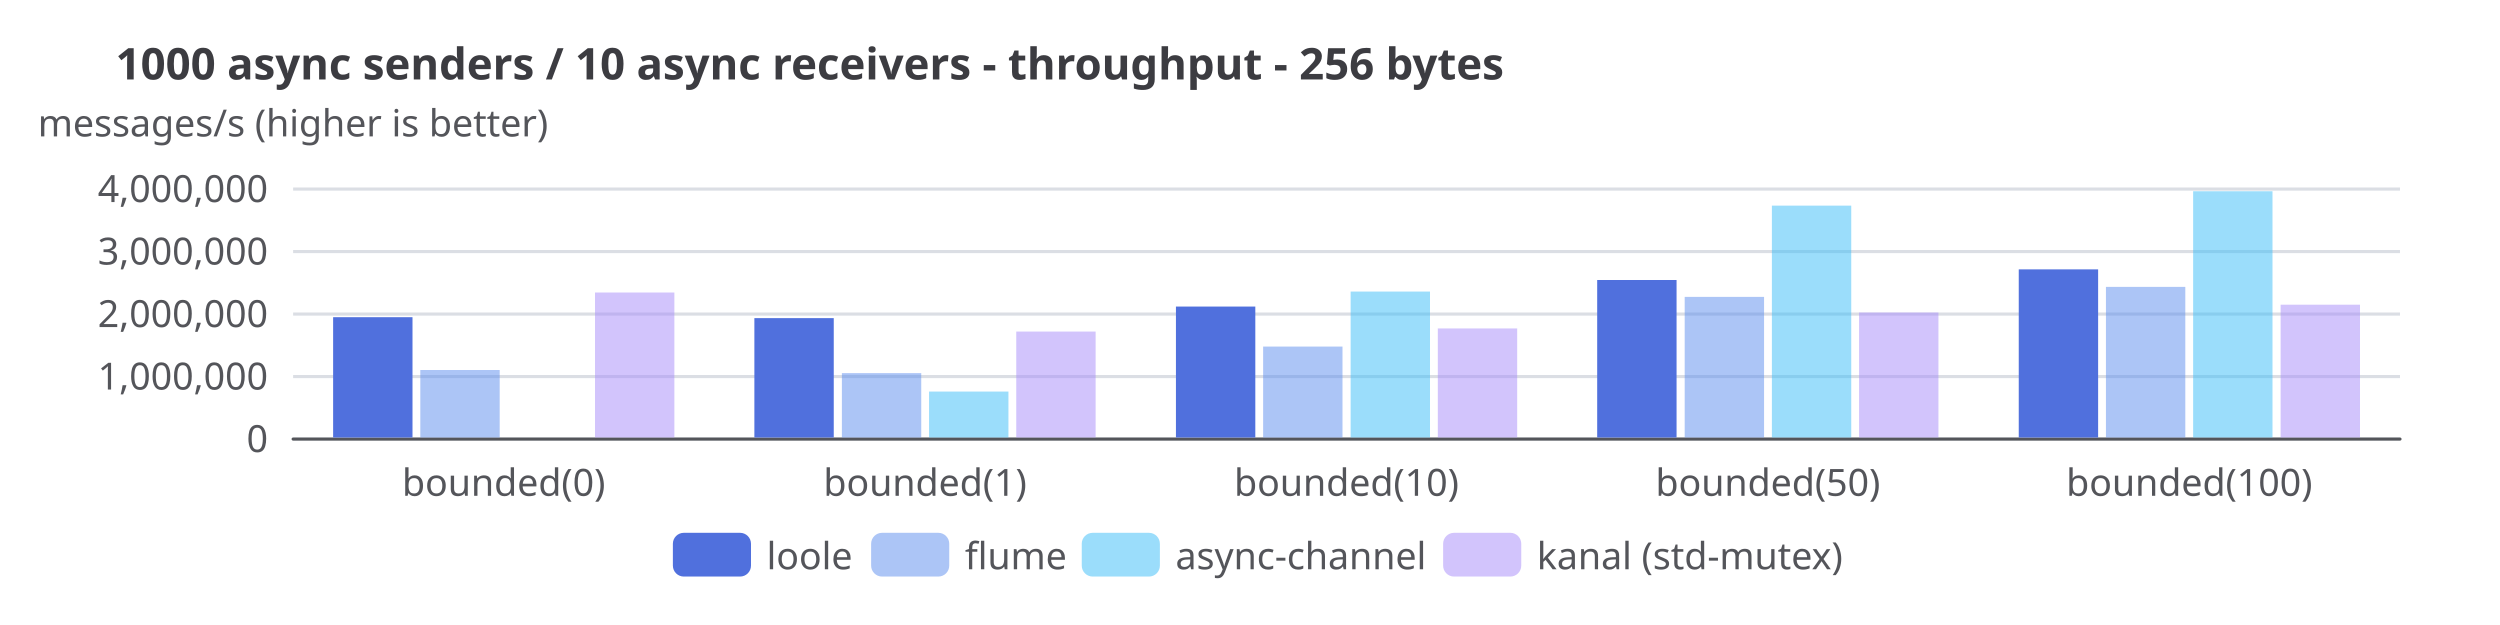
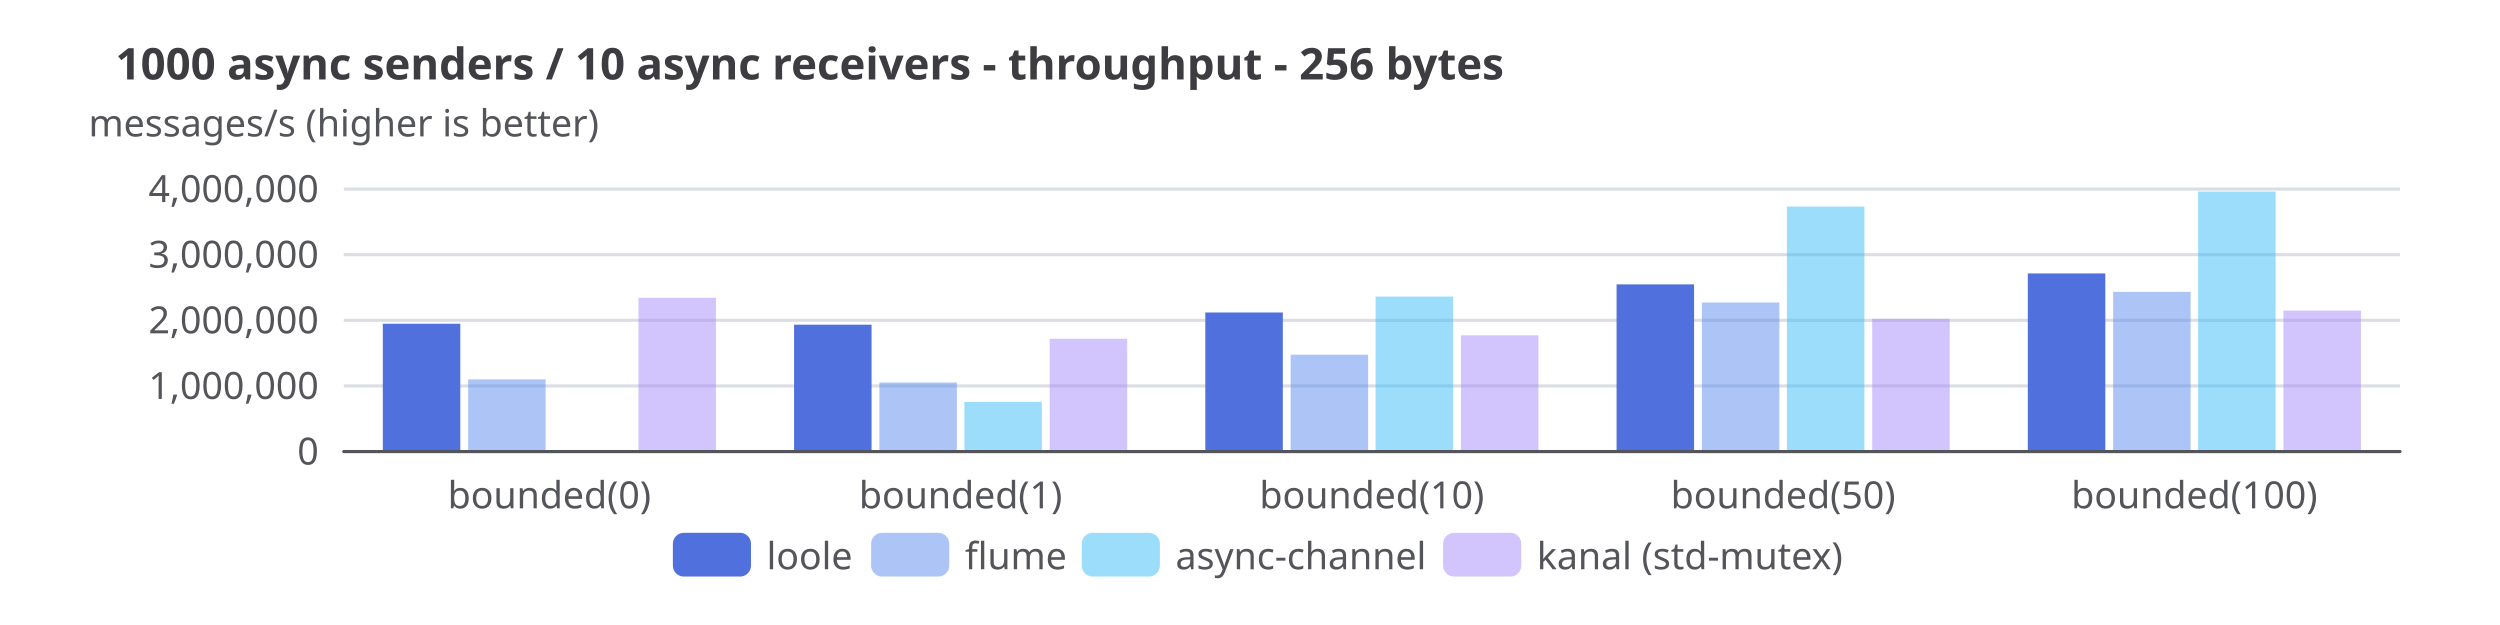
<svg xmlns="http://www.w3.org/2000/svg" width="800" height="200" version="1.1" baseProfile="full" viewBox="0 0 800 200">
  <rect width="800" height="200" x="0" y="0" fill="white" />
-   <path d="M93.8 140.5L768 140.5" fill="none" pointer-events="visible" stroke="#dbdee4" class="zr6-cls-44" />
-   <path d="M93.8 120.5L768 120.5" fill="none" pointer-events="visible" stroke="#dbdee4" class="zr6-cls-44" />
-   <path d="M93.8 100.5L768 100.5" fill="none" pointer-events="visible" stroke="#dbdee4" class="zr6-cls-44" />
-   <path d="M93.8 80.5L768 80.5" fill="none" pointer-events="visible" stroke="#dbdee4" class="zr6-cls-44" />
-   <path d="M93.8 60.5L768 60.5" fill="none" pointer-events="visible" stroke="#dbdee4" class="zr6-cls-44" />
-   <text dominant-baseline="central" text-anchor="middle" style="font-size:12px;font-family:sans-serif;" xml:space="preserve" y="-6" transform="translate(93.76 45)" fill="#54555a">messages/s (higher is better)</text>
-   <path d="M93.8 140.5L768 140.5" fill="none" pointer-events="visible" stroke="#54555a" stroke-linecap="round" class="zr6-cls-44" />
-   <text dominant-baseline="central" text-anchor="end" style="font-size:12px;font-family:sans-serif;" transform="translate(85.76 140)" fill="#54555a">0</text>
-   <text dominant-baseline="central" text-anchor="end" style="font-size:12px;font-family:sans-serif;" transform="translate(85.76 120)" fill="#54555a">1,000,000</text>
-   <text dominant-baseline="central" text-anchor="end" style="font-size:12px;font-family:sans-serif;" transform="translate(85.76 100)" fill="#54555a">2,000,000</text>
-   <text dominant-baseline="central" text-anchor="end" style="font-size:12px;font-family:sans-serif;" transform="translate(85.76 80)" fill="#54555a">3,000,000</text>
-   <text dominant-baseline="central" text-anchor="end" style="font-size:12px;font-family:sans-serif;" transform="translate(85.76 60)" fill="#54555a">4,000,000</text>
-   <text dominant-baseline="central" text-anchor="middle" style="font-size:12px;font-family:sans-serif;" y="6" transform="translate(161.184 148)" fill="#54555a">bounded(0)</text>
-   <text dominant-baseline="central" text-anchor="middle" style="font-size:12px;font-family:sans-serif;" y="6" transform="translate(296.032 148)" fill="#54555a">bounded(1)</text>
-   <text dominant-baseline="central" text-anchor="middle" style="font-size:12px;font-family:sans-serif;" y="6" transform="translate(430.88 148)" fill="#54555a">bounded(10)</text>
-   <text dominant-baseline="central" text-anchor="middle" style="font-size:12px;font-family:sans-serif;" y="6" transform="translate(565.728 148)" fill="#54555a">bounded(50)</text>
-   <text dominant-baseline="central" text-anchor="middle" style="font-size:12px;font-family:sans-serif;" y="6" transform="translate(700.576 148)" fill="#54555a">bounded(100)</text>
-   <path d="M106.6 140l25.4 0l0 -38.5l-25.4 0Z" fill="#5070dd" ecmeta_series_index="0" ecmeta_data_index="0" ecmeta_ssr_type="chart" class="zr6-cls-45" />
-   <path d="M241.4 140l25.4 0l0 -38.2l-25.4 0Z" fill="#5070dd" ecmeta_series_index="0" ecmeta_data_index="1" ecmeta_ssr_type="chart" class="zr6-cls-45" />
-   <path d="M376.3 140l25.4 0l0 -41.9l-25.4 0Z" fill="#5070dd" ecmeta_series_index="0" ecmeta_data_index="2" ecmeta_ssr_type="chart" class="zr6-cls-45" />
-   <path d="M511.1 140l25.4 0l0 -50.4l-25.4 0Z" fill="#5070dd" ecmeta_series_index="0" ecmeta_data_index="3" ecmeta_ssr_type="chart" class="zr6-cls-45" />
-   <path d="M646 140l25.4 0l0 -53.8l-25.4 0Z" fill="#5070dd" ecmeta_series_index="0" ecmeta_data_index="4" ecmeta_ssr_type="chart" class="zr6-cls-45" />
-   <path d="M134.5 140l25.4 0l0 -21.6l-25.4 0Z" fill="rgb(91,141,239)" fill-opacity="0.5" ecmeta_series_index="1" ecmeta_data_index="0" ecmeta_ssr_type="chart" class="zr6-cls-46" />
-   <path d="M269.4 140l25.4 0l0 -20.6l-25.4 0Z" fill="rgb(91,141,239)" fill-opacity="0.5" ecmeta_series_index="1" ecmeta_data_index="1" ecmeta_ssr_type="chart" class="zr6-cls-46" />
-   <path d="M404.2 140l25.4 0l0 -29.1l-25.4 0Z" fill="rgb(91,141,239)" fill-opacity="0.5" ecmeta_series_index="1" ecmeta_data_index="2" ecmeta_ssr_type="chart" class="zr6-cls-46" />
-   <path d="M539.1 140l25.4 0l0 -45l-25.4 0Z" fill="rgb(91,141,239)" fill-opacity="0.5" ecmeta_series_index="1" ecmeta_data_index="3" ecmeta_ssr_type="chart" class="zr6-cls-46" />
-   <path d="M673.9 140l25.4 0l0 -48.2l-25.4 0Z" fill="rgb(91,141,239)" fill-opacity="0.5" ecmeta_series_index="1" ecmeta_data_index="4" ecmeta_ssr_type="chart" class="zr6-cls-46" />
-   <path d="M297.3 140l25.4 0l0 -14.7l-25.4 0Z" fill="rgb(56,189,248)" fill-opacity="0.5" ecmeta_series_index="2" ecmeta_data_index="1" ecmeta_ssr_type="chart" class="zr6-cls-47" />
-   <path d="M432.2 140l25.4 0l0 -46.7l-25.4 0Z" fill="rgb(56,189,248)" fill-opacity="0.5" ecmeta_series_index="2" ecmeta_data_index="2" ecmeta_ssr_type="chart" class="zr6-cls-47" />
-   <path d="M567 140l25.4 0l0 -74.2l-25.4 0Z" fill="rgb(56,189,248)" fill-opacity="0.5" ecmeta_series_index="2" ecmeta_data_index="3" ecmeta_ssr_type="chart" class="zr6-cls-47" />
-   <path d="M701.8 140l25.4 0l0 -78.8l-25.4 0Z" fill="rgb(56,189,248)" fill-opacity="0.5" ecmeta_series_index="2" ecmeta_data_index="4" ecmeta_ssr_type="chart" class="zr6-cls-47" />
-   <path d="M190.4 140l25.4 0l0 -46.4l-25.4 0Z" fill="rgb(167,139,250)" fill-opacity="0.5" ecmeta_series_index="3" ecmeta_data_index="0" ecmeta_ssr_type="chart" class="zr6-cls-48" />
-   <path d="M325.2 140l25.4 0l0 -33.9l-25.4 0Z" fill="rgb(167,139,250)" fill-opacity="0.5" ecmeta_series_index="3" ecmeta_data_index="1" ecmeta_ssr_type="chart" class="zr6-cls-48" />
-   <path d="M460.1 140l25.4 0l0 -34.9l-25.4 0Z" fill="rgb(167,139,250)" fill-opacity="0.5" ecmeta_series_index="3" ecmeta_data_index="2" ecmeta_ssr_type="chart" class="zr6-cls-48" />
-   <path d="M594.9 140l25.4 0l0 -40l-25.4 0Z" fill="rgb(167,139,250)" fill-opacity="0.5" ecmeta_series_index="3" ecmeta_data_index="3" ecmeta_ssr_type="chart" class="zr6-cls-48" />
-   <path d="M729.8 140l25.4 0l0 -42.5l-25.4 0Z" fill="rgb(167,139,250)" fill-opacity="0.5" ecmeta_series_index="3" ecmeta_data_index="4" ecmeta_ssr_type="chart" class="zr6-cls-48" />
+   <path d="M110 144.5L768 144.5" fill="none" pointer-events="visible" stroke="#dbdee4" class="zr6-cls-44" />
+   <path d="M110 123.5L768 123.5" fill="none" pointer-events="visible" stroke="#dbdee4" class="zr6-cls-44" />
+   <path d="M110 102.5L768 102.5" fill="none" pointer-events="visible" stroke="#dbdee4" class="zr6-cls-44" />
+   <path d="M110 81.5L768 81.5" fill="none" pointer-events="visible" stroke="#dbdee4" class="zr6-cls-44" />
+   <path d="M110 60.5L768 60.5" fill="none" pointer-events="visible" stroke="#dbdee4" class="zr6-cls-44" />
+   <text dominant-baseline="central" text-anchor="middle" style="font-size:12px;font-family:sans-serif;" xml:space="preserve" y="-6" transform="translate(110 45)" fill="#54555a">messages/s (higher is better)</text>
+   <path d="M110 144.5L768 144.5" fill="none" pointer-events="visible" stroke="#54555a" stroke-linecap="round" class="zr6-cls-44" />
+   <text dominant-baseline="central" text-anchor="end" style="font-size:12px;font-family:sans-serif;" transform="translate(102 144)" fill="#54555a">0</text>
+   <text dominant-baseline="central" text-anchor="end" style="font-size:12px;font-family:sans-serif;" transform="translate(102 123)" fill="#54555a">1,000,000</text>
+   <text dominant-baseline="central" text-anchor="end" style="font-size:12px;font-family:sans-serif;" transform="translate(102 102)" fill="#54555a">2,000,000</text>
+   <text dominant-baseline="central" text-anchor="end" style="font-size:12px;font-family:sans-serif;" transform="translate(102 81)" fill="#54555a">3,000,000</text>
+   <text dominant-baseline="central" text-anchor="end" style="font-size:12px;font-family:sans-serif;" transform="translate(102 60)" fill="#54555a">4,000,000</text>
+   <text dominant-baseline="central" text-anchor="middle" style="font-size:12px;font-family:sans-serif;" y="6" transform="translate(175.8 152)" fill="#54555a">bounded(0)</text>
+   <text dominant-baseline="central" text-anchor="middle" style="font-size:12px;font-family:sans-serif;" y="6" transform="translate(307.4 152)" fill="#54555a">bounded(1)</text>
+   <text dominant-baseline="central" text-anchor="middle" style="font-size:12px;font-family:sans-serif;" y="6" transform="translate(439 152)" fill="#54555a">bounded(10)</text>
+   <text dominant-baseline="central" text-anchor="middle" style="font-size:12px;font-family:sans-serif;" y="6" transform="translate(570.6 152)" fill="#54555a">bounded(50)</text>
+   <text dominant-baseline="central" text-anchor="middle" style="font-size:12px;font-family:sans-serif;" y="6" transform="translate(702.2 152)" fill="#54555a">bounded(100)</text>
+   <path d="M122.5 144l24.8 0l0 -40.4l-24.8 0Z" fill="#5070dd" ecmeta_series_index="0" ecmeta_data_index="0" ecmeta_ssr_type="chart" class="zr6-cls-45" />
+   <path d="M254.1 144l24.8 0l0 -40.1l-24.8 0Z" fill="#5070dd" ecmeta_series_index="0" ecmeta_data_index="1" ecmeta_ssr_type="chart" class="zr6-cls-45" />
+   <path d="M385.7 144l24.8 0l0 -44l-24.8 0Z" fill="#5070dd" ecmeta_series_index="0" ecmeta_data_index="2" ecmeta_ssr_type="chart" class="zr6-cls-45" />
+   <path d="M517.3 144l24.8 0l0 -53l-24.8 0Z" fill="#5070dd" ecmeta_series_index="0" ecmeta_data_index="3" ecmeta_ssr_type="chart" class="zr6-cls-45" />
+   <path d="M648.9 144l24.8 0l0 -56.5l-24.8 0Z" fill="#5070dd" ecmeta_series_index="0" ecmeta_data_index="4" ecmeta_ssr_type="chart" class="zr6-cls-45" />
+   <path d="M149.8 144l24.8 0l0 -22.6l-24.8 0Z" fill="rgb(91,141,239)" fill-opacity="0.5" ecmeta_series_index="1" ecmeta_data_index="0" ecmeta_ssr_type="chart" class="zr6-cls-46" />
+   <path d="M281.4 144l24.8 0l0 -21.6l-24.8 0Z" fill="rgb(91,141,239)" fill-opacity="0.5" ecmeta_series_index="1" ecmeta_data_index="1" ecmeta_ssr_type="chart" class="zr6-cls-46" />
+   <path d="M413 144l24.8 0l0 -30.5l-24.8 0Z" fill="rgb(91,141,239)" fill-opacity="0.5" ecmeta_series_index="1" ecmeta_data_index="2" ecmeta_ssr_type="chart" class="zr6-cls-46" />
+   <path d="M544.6 144l24.8 0l0 -47.2l-24.8 0Z" fill="rgb(91,141,239)" fill-opacity="0.5" ecmeta_series_index="1" ecmeta_data_index="3" ecmeta_ssr_type="chart" class="zr6-cls-46" />
+   <path d="M676.2 144l24.8 0l0 -50.6l-24.8 0Z" fill="rgb(91,141,239)" fill-opacity="0.5" ecmeta_series_index="1" ecmeta_data_index="4" ecmeta_ssr_type="chart" class="zr6-cls-46" />
+   <path d="M308.6 144l24.8 0l0 -15.4l-24.8 0Z" fill="rgb(56,189,248)" fill-opacity="0.5" ecmeta_series_index="2" ecmeta_data_index="1" ecmeta_ssr_type="chart" class="zr6-cls-47" />
+   <path d="M440.2 144l24.8 0l0 -49.1l-24.8 0Z" fill="rgb(56,189,248)" fill-opacity="0.5" ecmeta_series_index="2" ecmeta_data_index="2" ecmeta_ssr_type="chart" class="zr6-cls-47" />
+   <path d="M571.8 144l24.8 0l0 -77.9l-24.8 0Z" fill="rgb(56,189,248)" fill-opacity="0.5" ecmeta_series_index="2" ecmeta_data_index="3" ecmeta_ssr_type="chart" class="zr6-cls-47" />
+   <path d="M703.4 144l24.8 0l0 -82.7l-24.8 0Z" fill="rgb(56,189,248)" fill-opacity="0.5" ecmeta_series_index="2" ecmeta_data_index="4" ecmeta_ssr_type="chart" class="zr6-cls-47" />
+   <path d="M204.3 144l24.8 0l0 -48.7l-24.8 0Z" fill="rgb(167,139,250)" fill-opacity="0.5" ecmeta_series_index="3" ecmeta_data_index="0" ecmeta_ssr_type="chart" class="zr6-cls-48" />
+   <path d="M335.9 144l24.8 0l0 -35.6l-24.8 0Z" fill="rgb(167,139,250)" fill-opacity="0.5" ecmeta_series_index="3" ecmeta_data_index="1" ecmeta_ssr_type="chart" class="zr6-cls-48" />
+   <path d="M467.5 144l24.8 0l0 -36.7l-24.8 0Z" fill="rgb(167,139,250)" fill-opacity="0.5" ecmeta_series_index="3" ecmeta_data_index="2" ecmeta_ssr_type="chart" class="zr6-cls-48" />
+   <path d="M599.1 144l24.8 0l0 -42l-24.8 0Z" fill="rgb(167,139,250)" fill-opacity="0.5" ecmeta_series_index="3" ecmeta_data_index="3" ecmeta_ssr_type="chart" class="zr6-cls-48" />
+   <path d="M730.7 144l24.8 0l0 -44.6l-24.8 0Z" fill="rgb(167,139,250)" fill-opacity="0.5" ecmeta_series_index="3" ecmeta_data_index="4" ecmeta_ssr_type="chart" class="zr6-cls-48" />
  <path d="M-5 -5.5l379.4 0l0 25l-379.4 0Z" transform="translate(215.32 170.5)" fill="rgb(0,0,0)" fill-opacity="0" stroke="#b7b9be" stroke-width="0" class="zr6-cls-44" />
  <path d="M3.5 0L21.5 0A3.5 3.5 0 0 1 25 3.5L25 10.5A3.5 3.5 0 0 1 21.5 14L3.5 14A3.5 3.5 0 0 1 0 10.5L0 3.5A3.5 3.5 0 0 1 3.5 0Z" transform="translate(215.32 170.5)" fill="#5070dd" ecmeta_series_index="0" ecmeta_data_index="0" ecmeta_ssr_type="legend" ecmeta_silent="true" class="zr6-cls-44" />
  <text dominant-baseline="central" text-anchor="start" style="font-size:12px;font-family:sans-serif;" x="30" y="7" transform="translate(215.32 170.5)" fill="#54555a">loole</text>
  <path d="M0 0l55.4 0l0 14l-55.4 0Z" transform="translate(215.32 170.5)" fill="none" pointer-events="visible" ecmeta_series_index="0" ecmeta_data_index="0" ecmeta_ssr_type="legend" class="zr6-cls-49" />
  <path d="M3.5 0L21.5 0A3.5 3.5 0 0 1 25 3.5L25 10.5A3.5 3.5 0 0 1 21.5 14L3.5 14A3.5 3.5 0 0 1 0 10.5L0 3.5A3.5 3.5 0 0 1 3.5 0Z" transform="translate(278.76 170.5)" fill="rgb(91,141,239)" fill-opacity="0.5" ecmeta_series_index="1" ecmeta_data_index="1" ecmeta_ssr_type="legend" ecmeta_silent="true" class="zr6-cls-44" />
  <text dominant-baseline="central" text-anchor="start" style="font-size:12px;font-family:sans-serif;" x="30" y="7" transform="translate(278.76 170.5)" fill="#54555a">flume</text>
  <path d="M0 0l59.4 0l0 14l-59.4 0Z" transform="translate(278.76 170.5)" fill="none" pointer-events="visible" ecmeta_series_index="1" ecmeta_data_index="1" ecmeta_ssr_type="legend" class="zr6-cls-49" />
  <path d="M3.5 0L21.5 0A3.5 3.5 0 0 1 25 3.5L25 10.5A3.5 3.5 0 0 1 21.5 14L3.5 14A3.5 3.5 0 0 1 0 10.5L0 3.5A3.5 3.5 0 0 1 3.5 0Z" transform="translate(346.16 170.5)" fill="rgb(56,189,248)" fill-opacity="0.5" ecmeta_series_index="2" ecmeta_data_index="2" ecmeta_ssr_type="legend" ecmeta_silent="true" class="zr6-cls-44" />
  <text dominant-baseline="central" text-anchor="start" style="font-size:12px;font-family:sans-serif;" x="30" y="7" transform="translate(346.16 170.5)" fill="#54555a">async-channel</text>
  <path d="M0 0l107.6 0l0 14l-107.6 0Z" transform="translate(346.16 170.5)" fill="none" pointer-events="visible" ecmeta_series_index="2" ecmeta_data_index="2" ecmeta_ssr_type="legend" class="zr6-cls-49" />
  <path d="M3.5 0L21.5 0A3.5 3.5 0 0 1 25 3.5L25 10.5A3.5 3.5 0 0 1 21.5 14L3.5 14A3.5 3.5 0 0 1 0 10.5L0 3.5A3.5 3.5 0 0 1 3.5 0Z" transform="translate(461.8 170.5)" fill="rgb(167,139,250)" fill-opacity="0.5" ecmeta_series_index="3" ecmeta_data_index="3" ecmeta_ssr_type="legend" ecmeta_silent="true" class="zr6-cls-44" />
  <text dominant-baseline="central" text-anchor="start" style="font-size:12px;font-family:sans-serif;" xml:space="preserve" x="30" y="7" transform="translate(461.8 170.5)" fill="#54555a">kanal (std-mutex)</text>
  <path d="M0 0l122.9 0l0 14l-122.9 0Z" transform="translate(461.8 170.5)" fill="none" pointer-events="visible" ecmeta_series_index="3" ecmeta_data_index="3" ecmeta_ssr_type="legend" class="zr6-cls-49" />
  <path d="M-5 -5l418 0l0 24l-418 0Z" transform="translate(37 13)" fill="rgb(0,0,0)" fill-opacity="0" stroke="#3c3c41" stroke-width="0" class="zr6-cls-44" />
  <text dominant-baseline="central" text-anchor="start" style="font-size:14px;font-family:sans-serif;font-weight:bold;" xml:space="preserve" y="7" transform="translate(37 13)" fill="#3c3c41">1000 async senders / 10 async receivers - throughput - 256 bytes</text>
  <style>
.zr6-cls-44:hover {
pointer-events:none;
}
.zr6-cls-45:hover {
cursor:pointer;
fill:rgba(88,123,243,1);
}
.zr6-cls-46:hover {
cursor:pointer;
fill:rgba(100,155,255,0.5);
}
.zr6-cls-47:hover {
cursor:pointer;
fill:rgba(61,207,255,0.5);
}
.zr6-cls-48:hover {
cursor:pointer;
fill:rgba(183,152,255,0.5);
}
.zr6-cls-49:hover {
cursor:pointer;
fill:rgba(0,0,0,0);
}



</style>
</svg>
